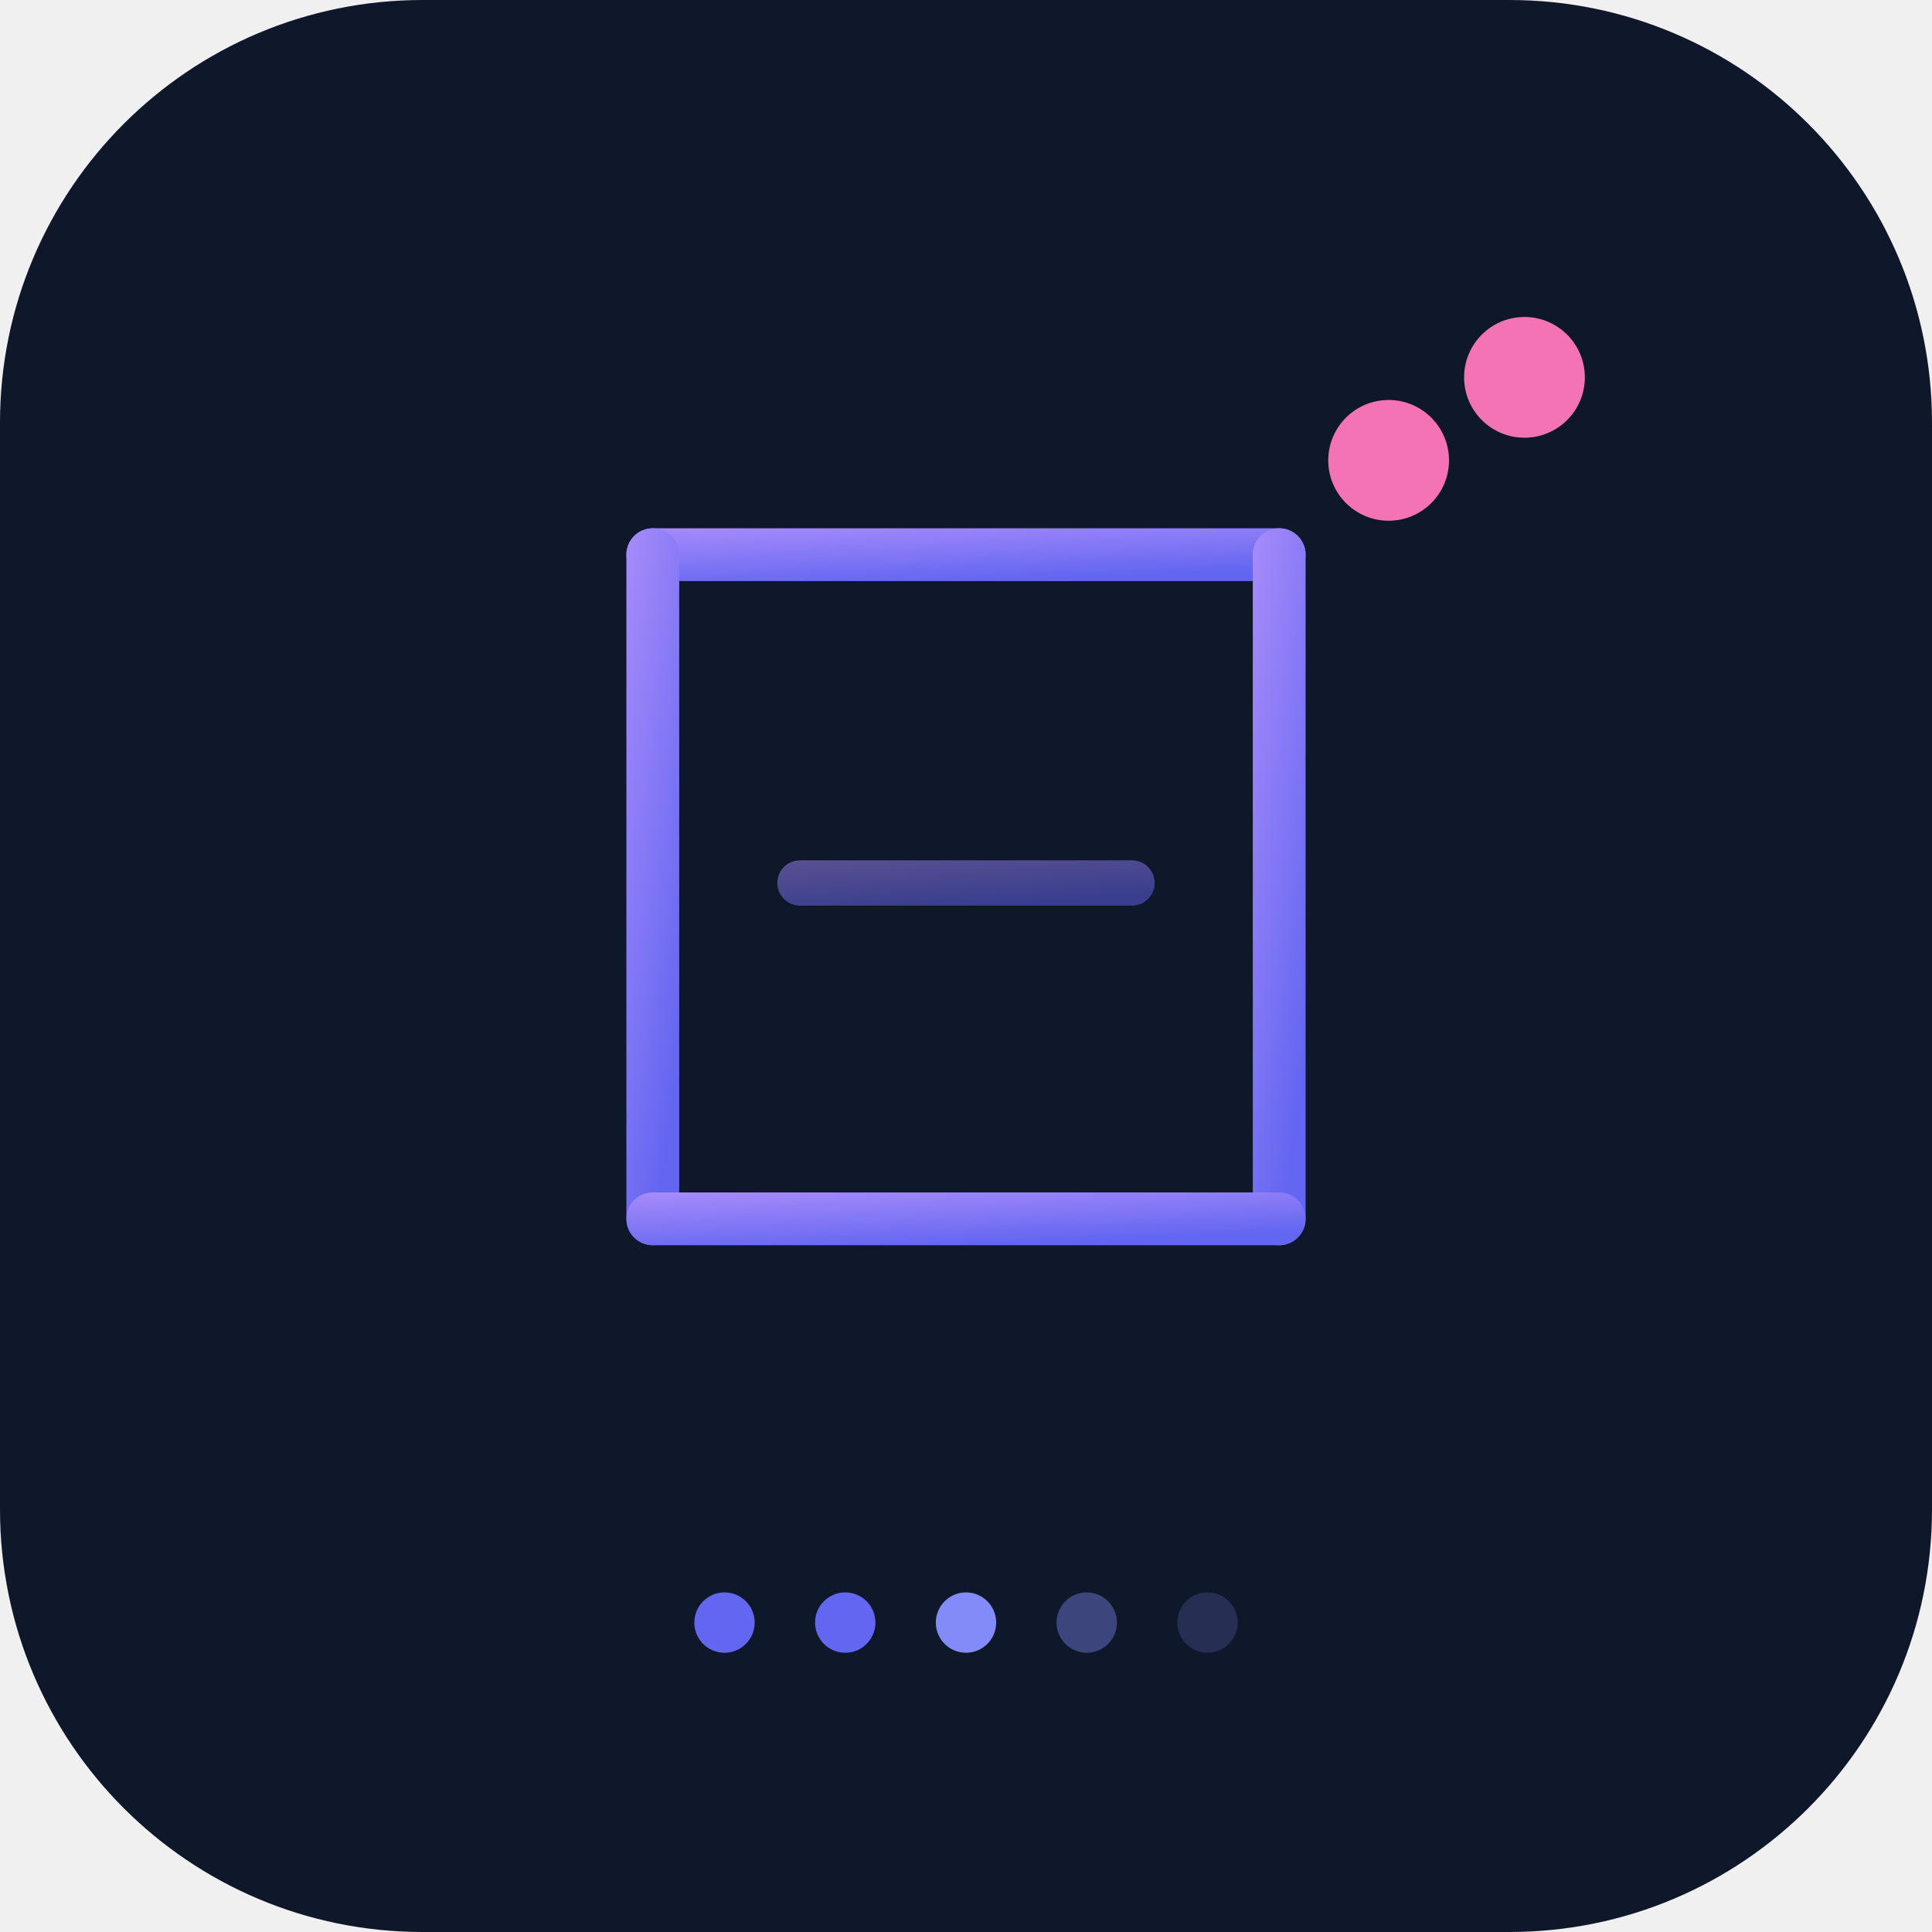
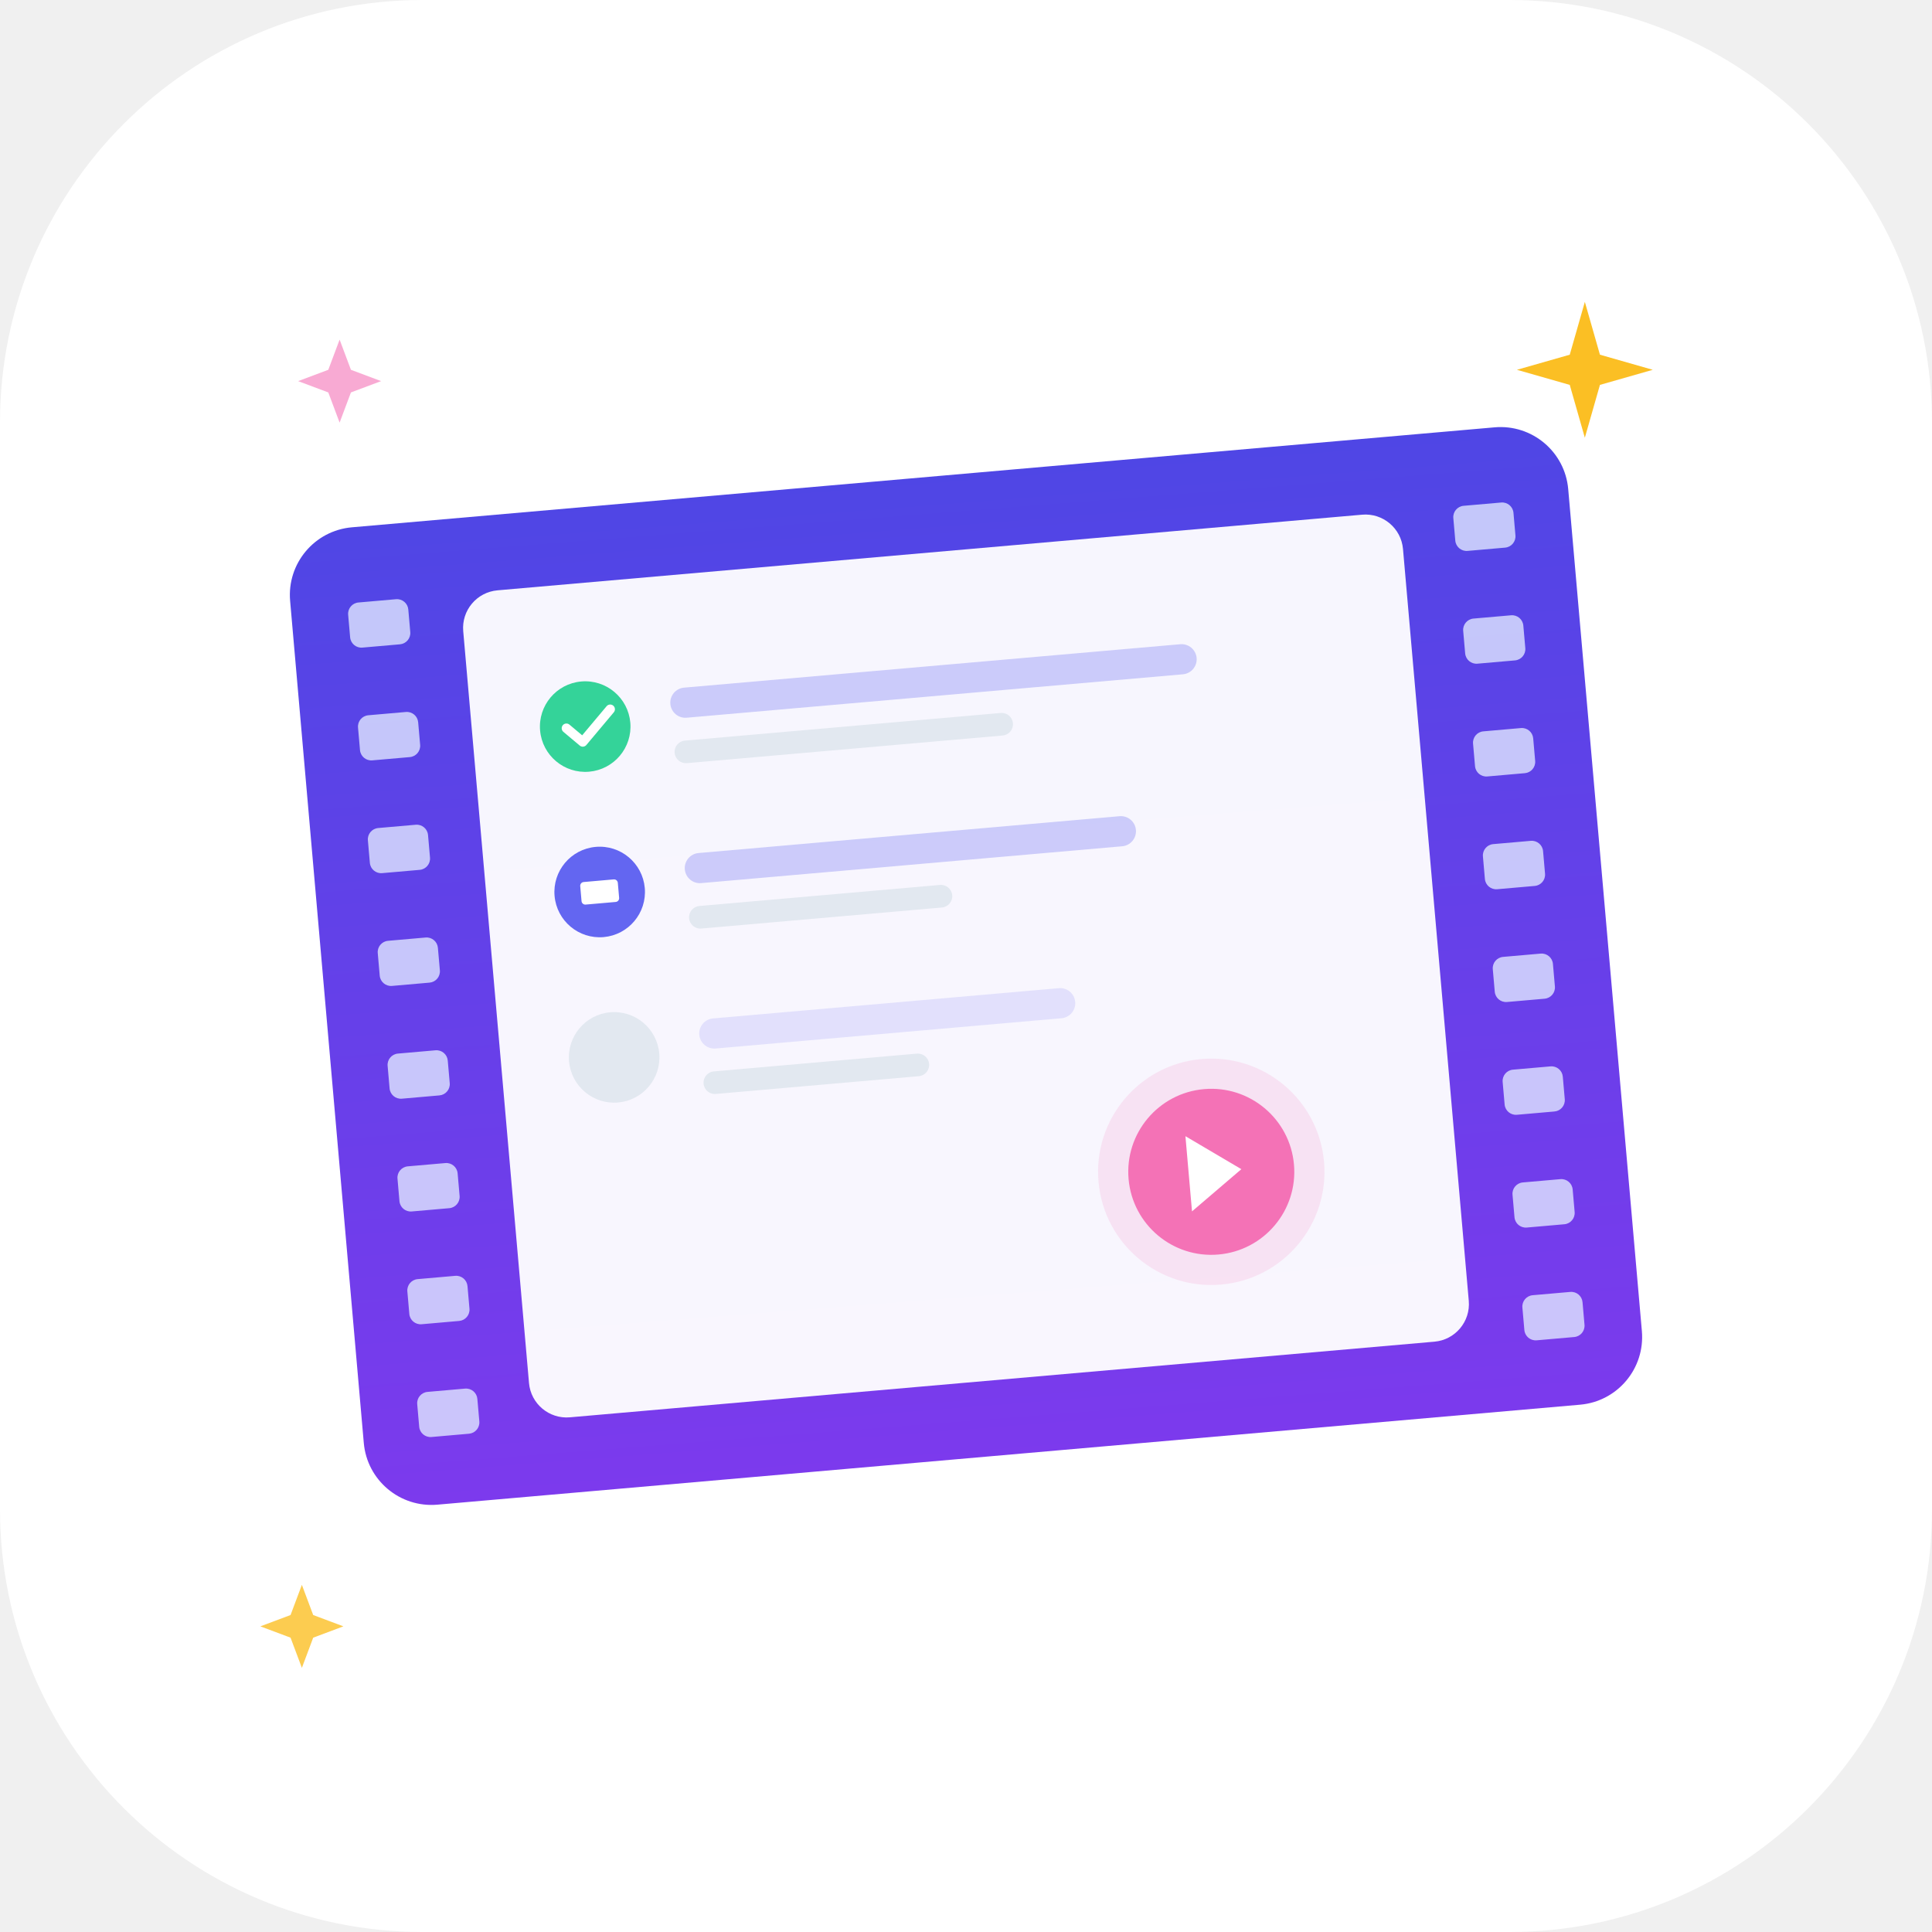
<svg xmlns="http://www.w3.org/2000/svg" width="192" height="192" viewBox="0 0 512 512">
  <defs>
-     <linearGradient id="g" x1="0" y1="0" x2="0.5" y2="1">
-       <stop offset="0%" stop-color="#a78bfa" />
-       <stop offset="100%" stop-color="#6366f1" />
+     <linearGradient id="film" x1="0" y1="0" x2="0" y2="1">
+       <stop offset="0%" stop-color="#4f46e5" />
+       <stop offset="100%" stop-color="#7c3aed" />
    </linearGradient>
  </defs>
-   <rect width="512" height="512" rx="112" fill="#0f172a" />
-   <g transform="translate(256,230)">
-     <rect x="-90" y="-90" width="180" height="14" rx="7" fill="url(#g)" />
-     <rect x="-90" y="-90" width="14" height="190" rx="7" fill="url(#g)" />
-     <rect x="76" y="-90" width="14" height="190" rx="7" fill="url(#g)" />
-     <rect x="-90" y="86" width="180" height="14" rx="7" fill="url(#g)" />
-     <rect x="-50" y="-2" width="100" height="12" rx="6" fill="url(#g)" opacity="0.5" />
-     <circle cx="112" cy="-108" r="16" fill="#f472b6" />
-     <circle cx="148" cy="-130" r="16" fill="#f472b6" />
+   <rect width="512" height="512" rx="112" fill="#ffffff" />
+   <g transform="translate(256,256) rotate(-5)">
+     <rect x="-170" y="-130" width="340" height="260" rx="18" fill="url(#film)" />
+     <rect x="-155" y="-110" width="16" height="12" rx="3" fill="#e0e7ff" opacity="0.8" />
+     <rect x="-155" y="-80" width="16" height="12" rx="3" fill="#e0e7ff" opacity="0.8" />
+     <rect x="-155" y="-50" width="16" height="12" rx="3" fill="#e0e7ff" opacity="0.8" />
+     <rect x="-155" y="-20" width="16" height="12" rx="3" fill="#e0e7ff" opacity="0.8" />
+     <rect x="-155" y="10" width="16" height="12" rx="3" fill="#e0e7ff" opacity="0.8" />
+     <rect x="-155" y="40" width="16" height="12" rx="3" fill="#e0e7ff" opacity="0.8" />
+     <rect x="-155" y="70" width="16" height="12" rx="3" fill="#e0e7ff" opacity="0.8" />
+     <rect x="-155" y="100" width="16" height="12" rx="3" fill="#e0e7ff" opacity="0.8" />
+     <rect x="139" y="-110" width="16" height="12" rx="3" fill="#e0e7ff" opacity="0.8" />
+     <rect x="139" y="-80" width="16" height="12" rx="3" fill="#e0e7ff" opacity="0.8" />
+     <rect x="139" y="-50" width="16" height="12" rx="3" fill="#e0e7ff" opacity="0.8" />
+     <rect x="139" y="-20" width="16" height="12" rx="3" fill="#e0e7ff" opacity="0.8" />
+     <rect x="139" y="10" width="16" height="12" rx="3" fill="#e0e7ff" opacity="0.8" />
+     <rect x="139" y="40" width="16" height="12" rx="3" fill="#e0e7ff" opacity="0.8" />
+     <rect x="139" y="70" width="16" height="12" rx="3" fill="#e0e7ff" opacity="0.8" />
+     <rect x="139" y="100" width="16" height="12" rx="3" fill="#e0e7ff" opacity="0.8" />
+     <rect x="-125" y="-110" width="250" height="220" rx="10" fill="white" opacity="0.95" />
+     <circle cx="-95" cy="-72" r="12" fill="#34d399" />
+     <path d="M-100 -72 l4 4 l8 -8" stroke="white" stroke-width="2.5" fill="none" stroke-linecap="round" stroke-linejoin="round" />
+     <rect x="-72" y="-80" width="140" height="8" rx="4" fill="#6366f1" opacity="0.3" />
+     <rect x="-72" y="-66" width="90" height="6" rx="3" fill="#e2e8f0" />
+     <circle cx="-95" cy="-28" r="12" fill="#6366f1" />
+     <rect x="-100" y="-31" width="10" height="6" rx="1" fill="white" />
+     <rect x="-72" y="-36" width="120" height="8" rx="4" fill="#6366f1" opacity="0.3" />
+     <rect x="-72" y="-22" width="70" height="6" rx="3" fill="#e2e8f0" />
+     <circle cx="-95" cy="16" r="12" fill="#e2e8f0" />
+     <rect x="-72" y="8" width="100" height="8" rx="4" fill="#6366f1" opacity="0.15" />
+     <rect x="-72" y="22" width="60" height="6" rx="3" fill="#e2e8f0" />
+     <g transform="translate(60,60)">
+       <circle r="30" fill="#f472b6" opacity="0.15" />
+       <circle r="22" fill="#f472b6" />
+       <polygon points="-6,-10 -6,10 8,0" fill="white" />
+     </g>
  </g>
-   <circle cx="192" cy="430" r="8" fill="#6366f1" />
-   <circle cx="224" cy="430" r="8" fill="#6366f1" />
-   <circle cx="256" cy="430" r="8" fill="#818cf8" />
-   <circle cx="288" cy="430" r="8" fill="#818cf8" opacity="0.4" />
-   <circle cx="320" cy="430" r="8" fill="#818cf8" opacity="0.2" />
+   <g fill="#fbbf24">
+     <polygon points="420,80 424,94 438,98 424,102 420,116 416,102 402,98 416,94" />
+     <polygon points="80,420 83,428 91,431 83,434 80,442 77,434 69,431 77,428" opacity="0.8" />
+   </g>
+   <g fill="#f472b6">
+     <polygon points="90,90 93,98 101,101 93,104 90,112 87,104 79,101 87,98" opacity="0.6" />
+   </g>
</svg>
